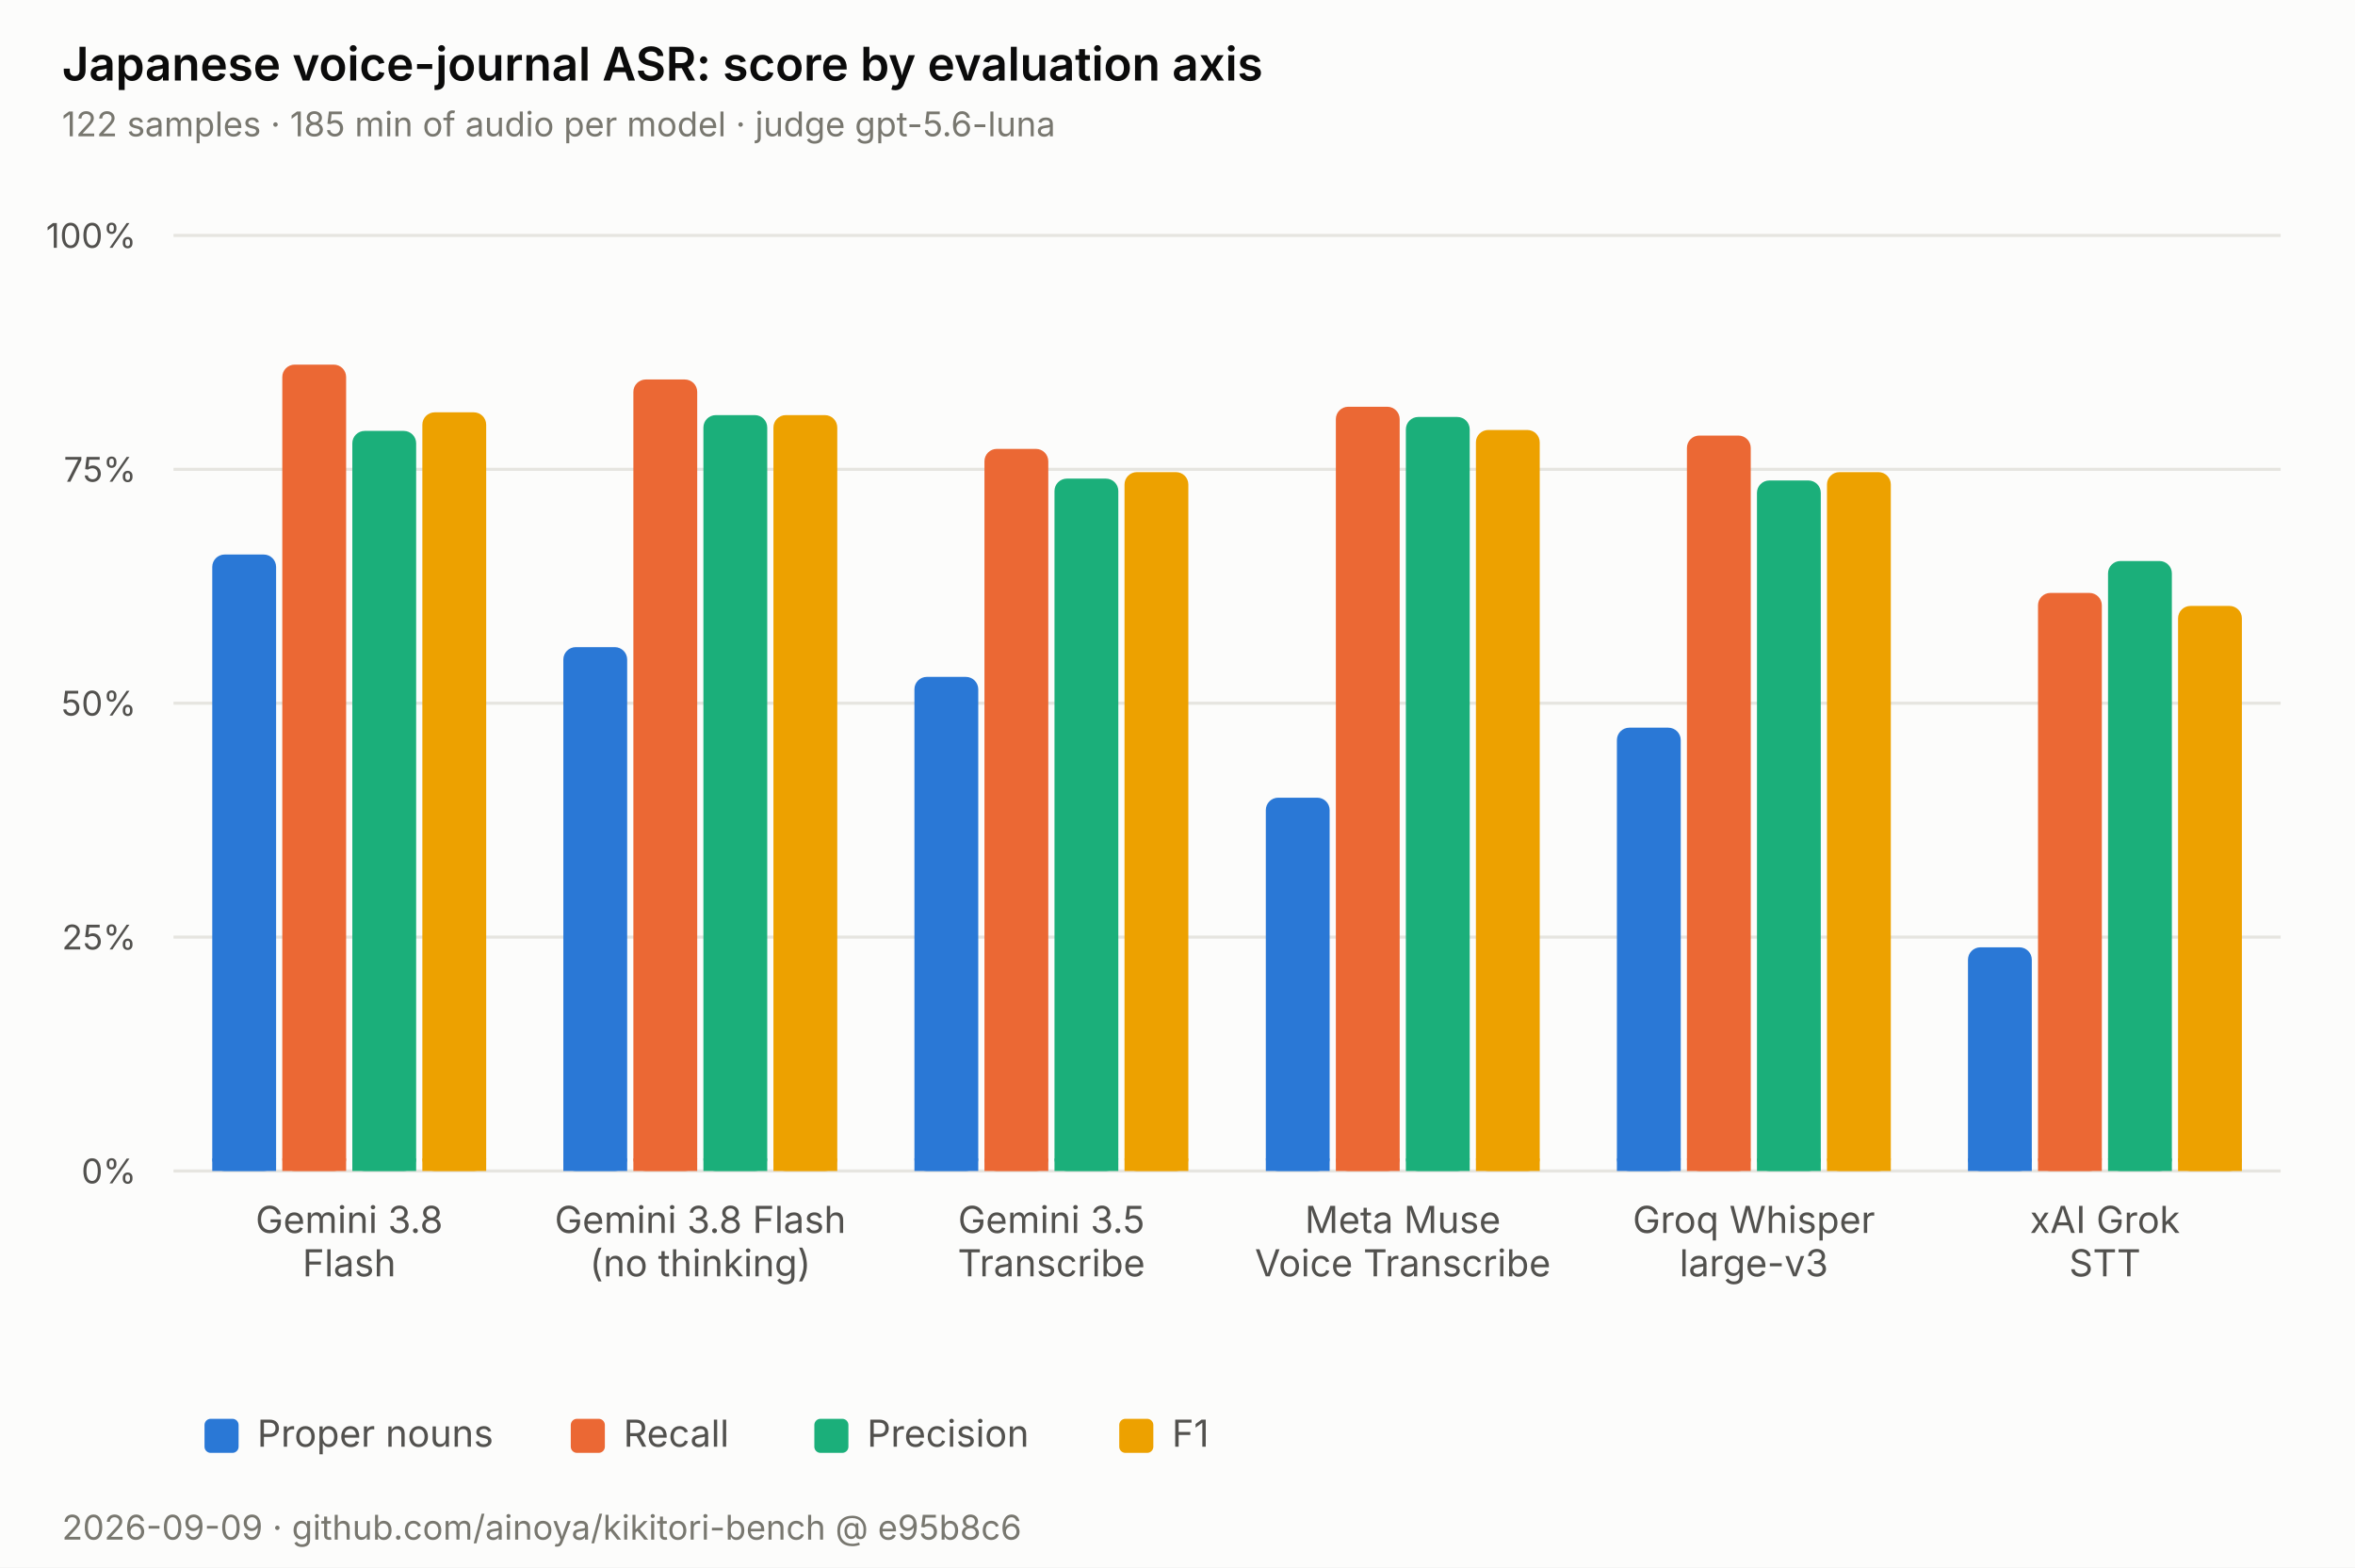
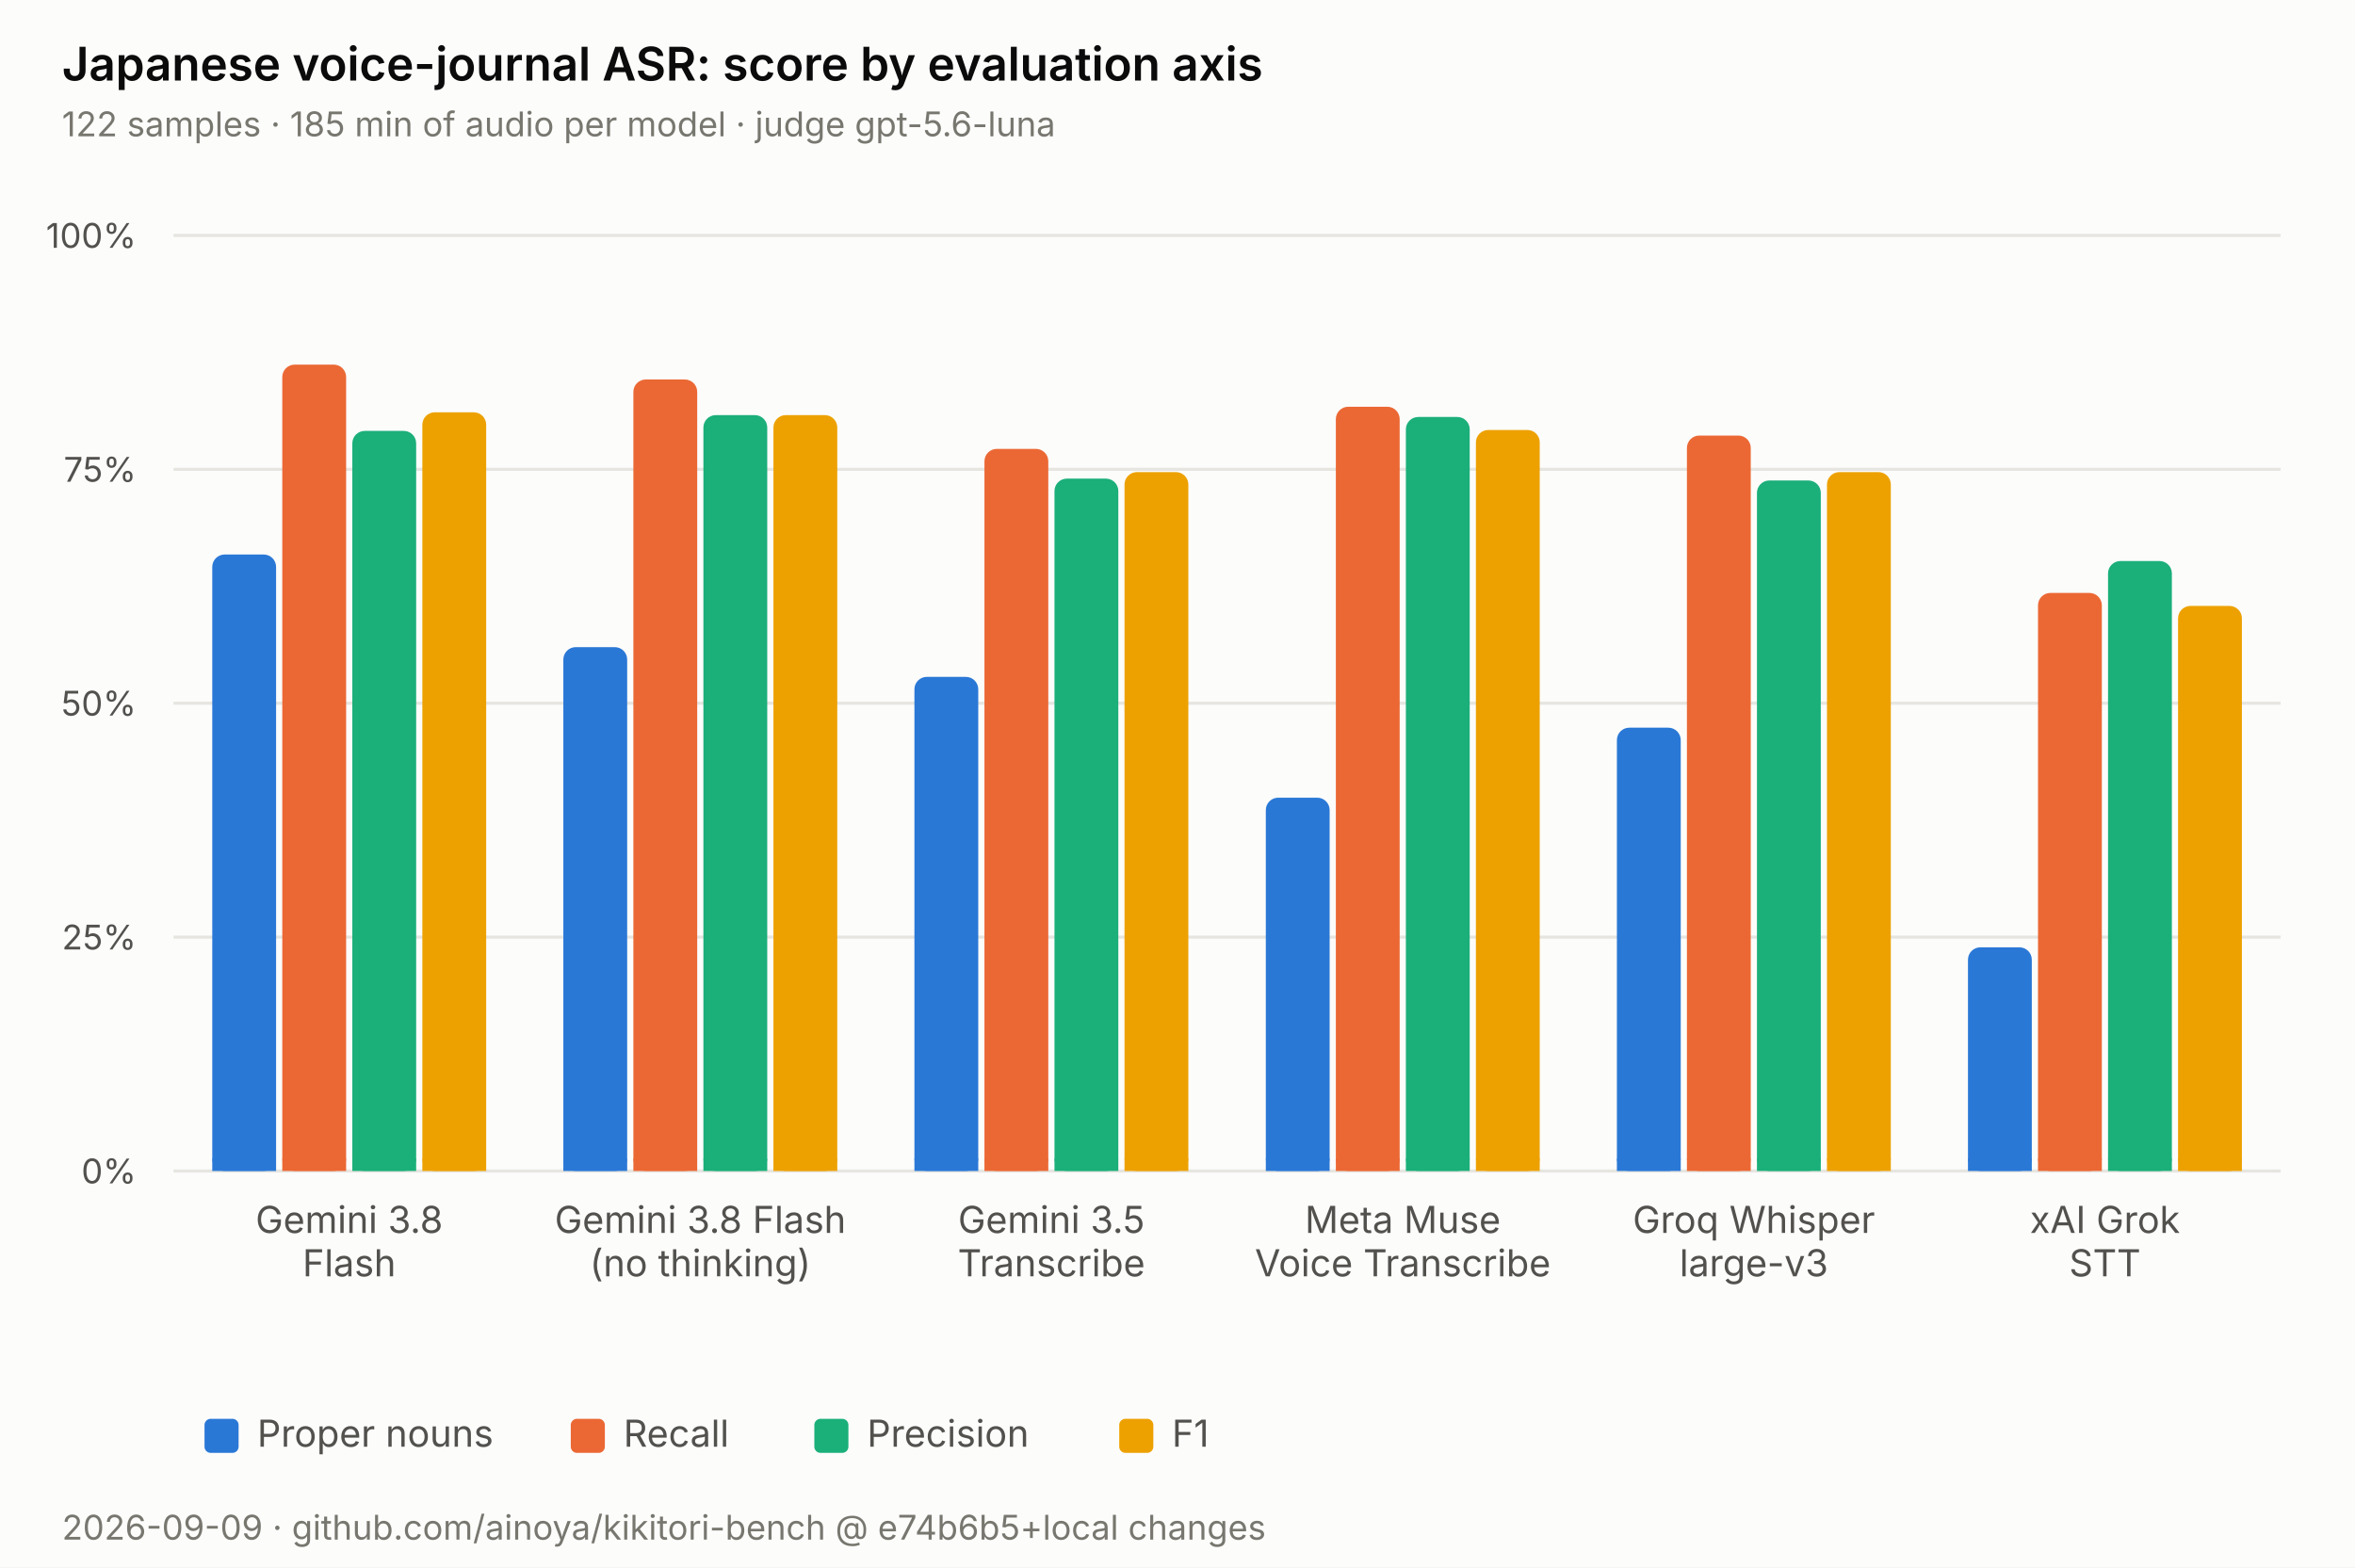
<svg xmlns="http://www.w3.org/2000/svg" viewBox="0 0 760 506" role="img" aria-label="Score by evaluation axis for each model">
  <style>
  .surface { fill: #fcfcfb; }
  .grid line { stroke: #e6e5e0; stroke-width: 1; }
  .axis text, .axis-title, .group-label { fill: #52514e; font-family: -apple-system, BlinkMacSystemFont, "Segoe UI", "Hiragino Sans", sans-serif; }
  .axis text { font-size: 11px; }
  .axis-title, .group-label { font-size: 12px; }
  .frontier { fill: none; stroke: #2a78d6; stroke-width: 2; stroke-dasharray: 5 4; opacity: .85; }
  .hit { fill: transparent; }
  .mark .dot { stroke: #2a78d6; stroke-width: 2; }
  .mark.on .dot { fill: #2a78d6; }
  .mark.off .dot { fill: #fcfcfb; }
  .point-label { fill: #0b0b0b; font-size: 12px; font-weight: 500; font-family: -apple-system, BlinkMacSystemFont, "Segoe UI", "Hiragino Sans", sans-serif; }
  .bar rect { fill: #2a78d6; }
  .bar.s2 rect { fill: #eb6834; }
  .bar.s3 rect { fill: #1baf7a; }
  .bar.s4 rect { fill: #eda100; }
  .chart-title { fill: #0b0b0b; font-size: 15px; font-weight: 600; font-family: -apple-system, BlinkMacSystemFont, "Segoe UI", "Hiragino Sans", sans-serif; }
  .chart-subtitle, .chart-footnote { fill: #78776f; font-size: 11px; font-family: -apple-system, BlinkMacSystemFont, "Segoe UI", "Hiragino Sans", sans-serif; }
  .legend-text { fill: #52514e; font-size: 12px; font-family: -apple-system, BlinkMacSystemFont, "Segoe UI", "Hiragino Sans", sans-serif; }
  @media (prefers-color-scheme: dark) {
    .surface { fill: #1a1a19; }
    .grid line { stroke: #333330; }
    .axis text, .axis-title, .group-label, .legend-text { fill: #c3c2b7; }
    .frontier, .mark .dot { stroke: #3987e5; }
    .mark.on .dot { fill: #3987e5; }
    .mark.off .dot { fill: #1a1a19; }
    .point-label, .chart-title { fill: #ffffff; }
    .chart-subtitle, .chart-footnote { fill: #96958c; }
    .bar rect { fill: #3987e5; }
    .bar.s2 rect { fill: #d95926; }
    .bar.s3 rect { fill: #199e70; }
    .bar.s4 rect { fill: #c98500; }
  }
</style>
  <rect class="surface" x="0" y="0" width="100%" height="100%" />
  <text class="chart-title" x="20" y="26">Japanese voice-journal ASR: score by evaluation axis</text>
  <text class="chart-subtitle" x="20" y="44">122 samples · 185 min of audio per model · judge gpt-5.6-luna</text>
  <g transform="translate(0 52)">
    <g class="grid">
      <line x1="56" y1="326.0" x2="736" y2="326.0" />
      <line x1="56" y1="250.5" x2="736" y2="250.5" />
      <line x1="56" y1="175.0" x2="736" y2="175.0" />
      <line x1="56" y1="99.5" x2="736" y2="99.5" />
      <line x1="56" y1="24.0" x2="736" y2="24.0" />
    </g>
    <g class="axis">
      <text x="44" y="330.0" text-anchor="end">0%</text>
      <text x="44" y="254.5" text-anchor="end">25%</text>
      <text x="44" y="179.0" text-anchor="end">50%</text>
      <text x="44" y="103.5" text-anchor="end">75%</text>
      <text x="44" y="28.0" text-anchor="end">100%</text>
    </g>
    <g class="group">
      <g class="bar s1" tabindex="0">
        <rect x="68.5" y="127.0" width="20.6" height="199.0" rx="4" />
        <rect class="foot" x="68.5" y="322.0" width="20.6" height="4" />
      </g>
      <g class="bar s2" tabindex="0">
        <rect x="91.1" y="65.7" width="20.6" height="260.3" rx="4" />
        <rect class="foot" x="91.1" y="322.0" width="20.6" height="4" />
      </g>
      <g class="bar s3" tabindex="0">
        <rect x="113.7" y="87.1" width="20.6" height="238.9" rx="4" />
        <rect class="foot" x="113.7" y="322.0" width="20.6" height="4" />
      </g>
      <g class="bar s4" tabindex="0">
        <rect x="136.3" y="81.1" width="20.6" height="244.9" rx="4" />
        <rect class="foot" x="136.3" y="322.0" width="20.6" height="4" />
      </g>
      <text class="group-label" x="112.7" y="346" text-anchor="middle">Gemini 3.8<tspan x="112.7" dy="14">Flash</tspan>
      </text>
    </g>
    <g class="group">
      <g class="bar s1" tabindex="0">
        <rect x="181.8" y="156.9" width="20.6" height="169.1" rx="4" />
        <rect class="foot" x="181.8" y="322.0" width="20.6" height="4" />
      </g>
      <g class="bar s2" tabindex="0">
        <rect x="204.4" y="70.5" width="20.6" height="255.5" rx="4" />
        <rect class="foot" x="204.4" y="322.0" width="20.6" height="4" />
      </g>
      <g class="bar s3" tabindex="0">
        <rect x="227.0" y="82.0" width="20.6" height="244.0" rx="4" />
        <rect class="foot" x="227.0" y="322.0" width="20.6" height="4" />
      </g>
      <g class="bar s4" tabindex="0">
        <rect x="249.6" y="82.0" width="20.6" height="244.0" rx="4" />
        <rect class="foot" x="249.6" y="322.0" width="20.6" height="4" />
      </g>
      <text class="group-label" x="226.0" y="346" text-anchor="middle">Gemini 3.8 Flash<tspan x="226.0" dy="14">(no thinking)</tspan>
      </text>
    </g>
    <g class="group">
      <g class="bar s1" tabindex="0">
        <rect x="295.1" y="166.5" width="20.6" height="159.5" rx="4" />
        <rect class="foot" x="295.1" y="322.0" width="20.6" height="4" />
      </g>
      <g class="bar s2" tabindex="0">
        <rect x="317.7" y="92.9" width="20.6" height="233.1" rx="4" />
        <rect class="foot" x="317.7" y="322.0" width="20.6" height="4" />
      </g>
      <g class="bar s3" tabindex="0">
        <rect x="340.3" y="102.5" width="20.6" height="223.5" rx="4" />
        <rect class="foot" x="340.3" y="322.0" width="20.6" height="4" />
      </g>
      <g class="bar s4" tabindex="0">
        <rect x="362.9" y="100.4" width="20.6" height="225.6" rx="4" />
        <rect class="foot" x="362.9" y="322.0" width="20.6" height="4" />
      </g>
      <text class="group-label" x="339.3" y="346" text-anchor="middle">Gemini 3.5<tspan x="339.3" dy="14">Transcribe</tspan>
      </text>
    </g>
    <g class="group">
      <g class="bar s1" tabindex="0">
        <rect x="408.5" y="205.5" width="20.6" height="120.5" rx="4" />
        <rect class="foot" x="408.5" y="322.0" width="20.6" height="4" />
      </g>
      <g class="bar s2" tabindex="0">
        <rect x="431.1" y="79.3" width="20.6" height="246.7" rx="4" />
        <rect class="foot" x="431.1" y="322.0" width="20.6" height="4" />
      </g>
      <g class="bar s3" tabindex="0">
        <rect x="453.7" y="82.6" width="20.6" height="243.4" rx="4" />
        <rect class="foot" x="453.7" y="322.0" width="20.6" height="4" />
      </g>
      <g class="bar s4" tabindex="0">
        <rect x="476.3" y="86.8" width="20.6" height="239.2" rx="4" />
        <rect class="foot" x="476.3" y="322.0" width="20.6" height="4" />
      </g>
      <text class="group-label" x="452.7" y="346" text-anchor="middle">Meta Muse<tspan x="452.7" dy="14">Voice Transcribe</tspan>
      </text>
    </g>
    <g class="group">
      <g class="bar s1" tabindex="0">
        <rect x="521.8" y="182.9" width="20.6" height="143.1" rx="4" />
        <rect class="foot" x="521.8" y="322.0" width="20.6" height="4" />
      </g>
      <g class="bar s2" tabindex="0">
        <rect x="544.4" y="88.6" width="20.6" height="237.4" rx="4" />
        <rect class="foot" x="544.4" y="322.0" width="20.6" height="4" />
      </g>
      <g class="bar s3" tabindex="0">
        <rect x="567.0" y="103.1" width="20.6" height="222.9" rx="4" />
        <rect class="foot" x="567.0" y="322.0" width="20.6" height="4" />
      </g>
      <g class="bar s4" tabindex="0">
        <rect x="589.6" y="100.4" width="20.6" height="225.6" rx="4" />
        <rect class="foot" x="589.6" y="322.0" width="20.6" height="4" />
      </g>
      <text class="group-label" x="566.0" y="346" text-anchor="middle">Groq Whisper<tspan x="566.0" dy="14">large-v3</tspan>
      </text>
    </g>
    <g class="group">
      <g class="bar s1" tabindex="0">
        <rect x="635.1" y="253.8" width="20.6" height="72.2" rx="4" />
        <rect class="foot" x="635.1" y="322.0" width="20.6" height="4" />
      </g>
      <g class="bar s2" tabindex="0">
        <rect x="657.7" y="139.4" width="20.6" height="186.6" rx="4" />
        <rect class="foot" x="657.7" y="322.0" width="20.6" height="4" />
      </g>
      <g class="bar s3" tabindex="0">
        <rect x="680.3" y="129.1" width="20.6" height="196.9" rx="4" />
        <rect class="foot" x="680.3" y="322.0" width="20.6" height="4" />
      </g>
      <g class="bar s4" tabindex="0">
        <rect x="702.9" y="143.6" width="20.6" height="182.4" rx="4" />
        <rect class="foot" x="702.9" y="322.0" width="20.6" height="4" />
      </g>
      <text class="group-label" x="679.3" y="346" text-anchor="middle">xAI Grok<tspan x="679.3" dy="14">STT</tspan>
      </text>
    </g>
    <g class="bar s1">
      <rect x="66" y="406" width="11" height="11" rx="2" />
    </g>
    <text class="legend-text" x="83" y="415">Proper nouns</text>
    <g class="bar s2">
      <rect x="184.2" y="406" width="11" height="11" rx="2" />
    </g>
    <text class="legend-text" x="201.2" y="415">Recall</text>
    <g class="bar s3">
      <rect x="262.8" y="406" width="11" height="11" rx="2" />
    </g>
    <text class="legend-text" x="279.8" y="415">Precision</text>
    <g class="bar s4">
      <rect x="361.2" y="406" width="11" height="11" rx="2" />
    </g>
    <text class="legend-text" x="378.2" y="415">F1</text>
  </g>
-   <text class="chart-footnote" x="20" y="497">2026-09-09 · github.com/ainoya/kikitori-bench @ e95b8c6</text>
+   <text class="chart-footnote" x="20" y="497">2026-09-09 · github.com/ainoya/kikitori-bench @ e74b6b5+local changes</text>
</svg>
